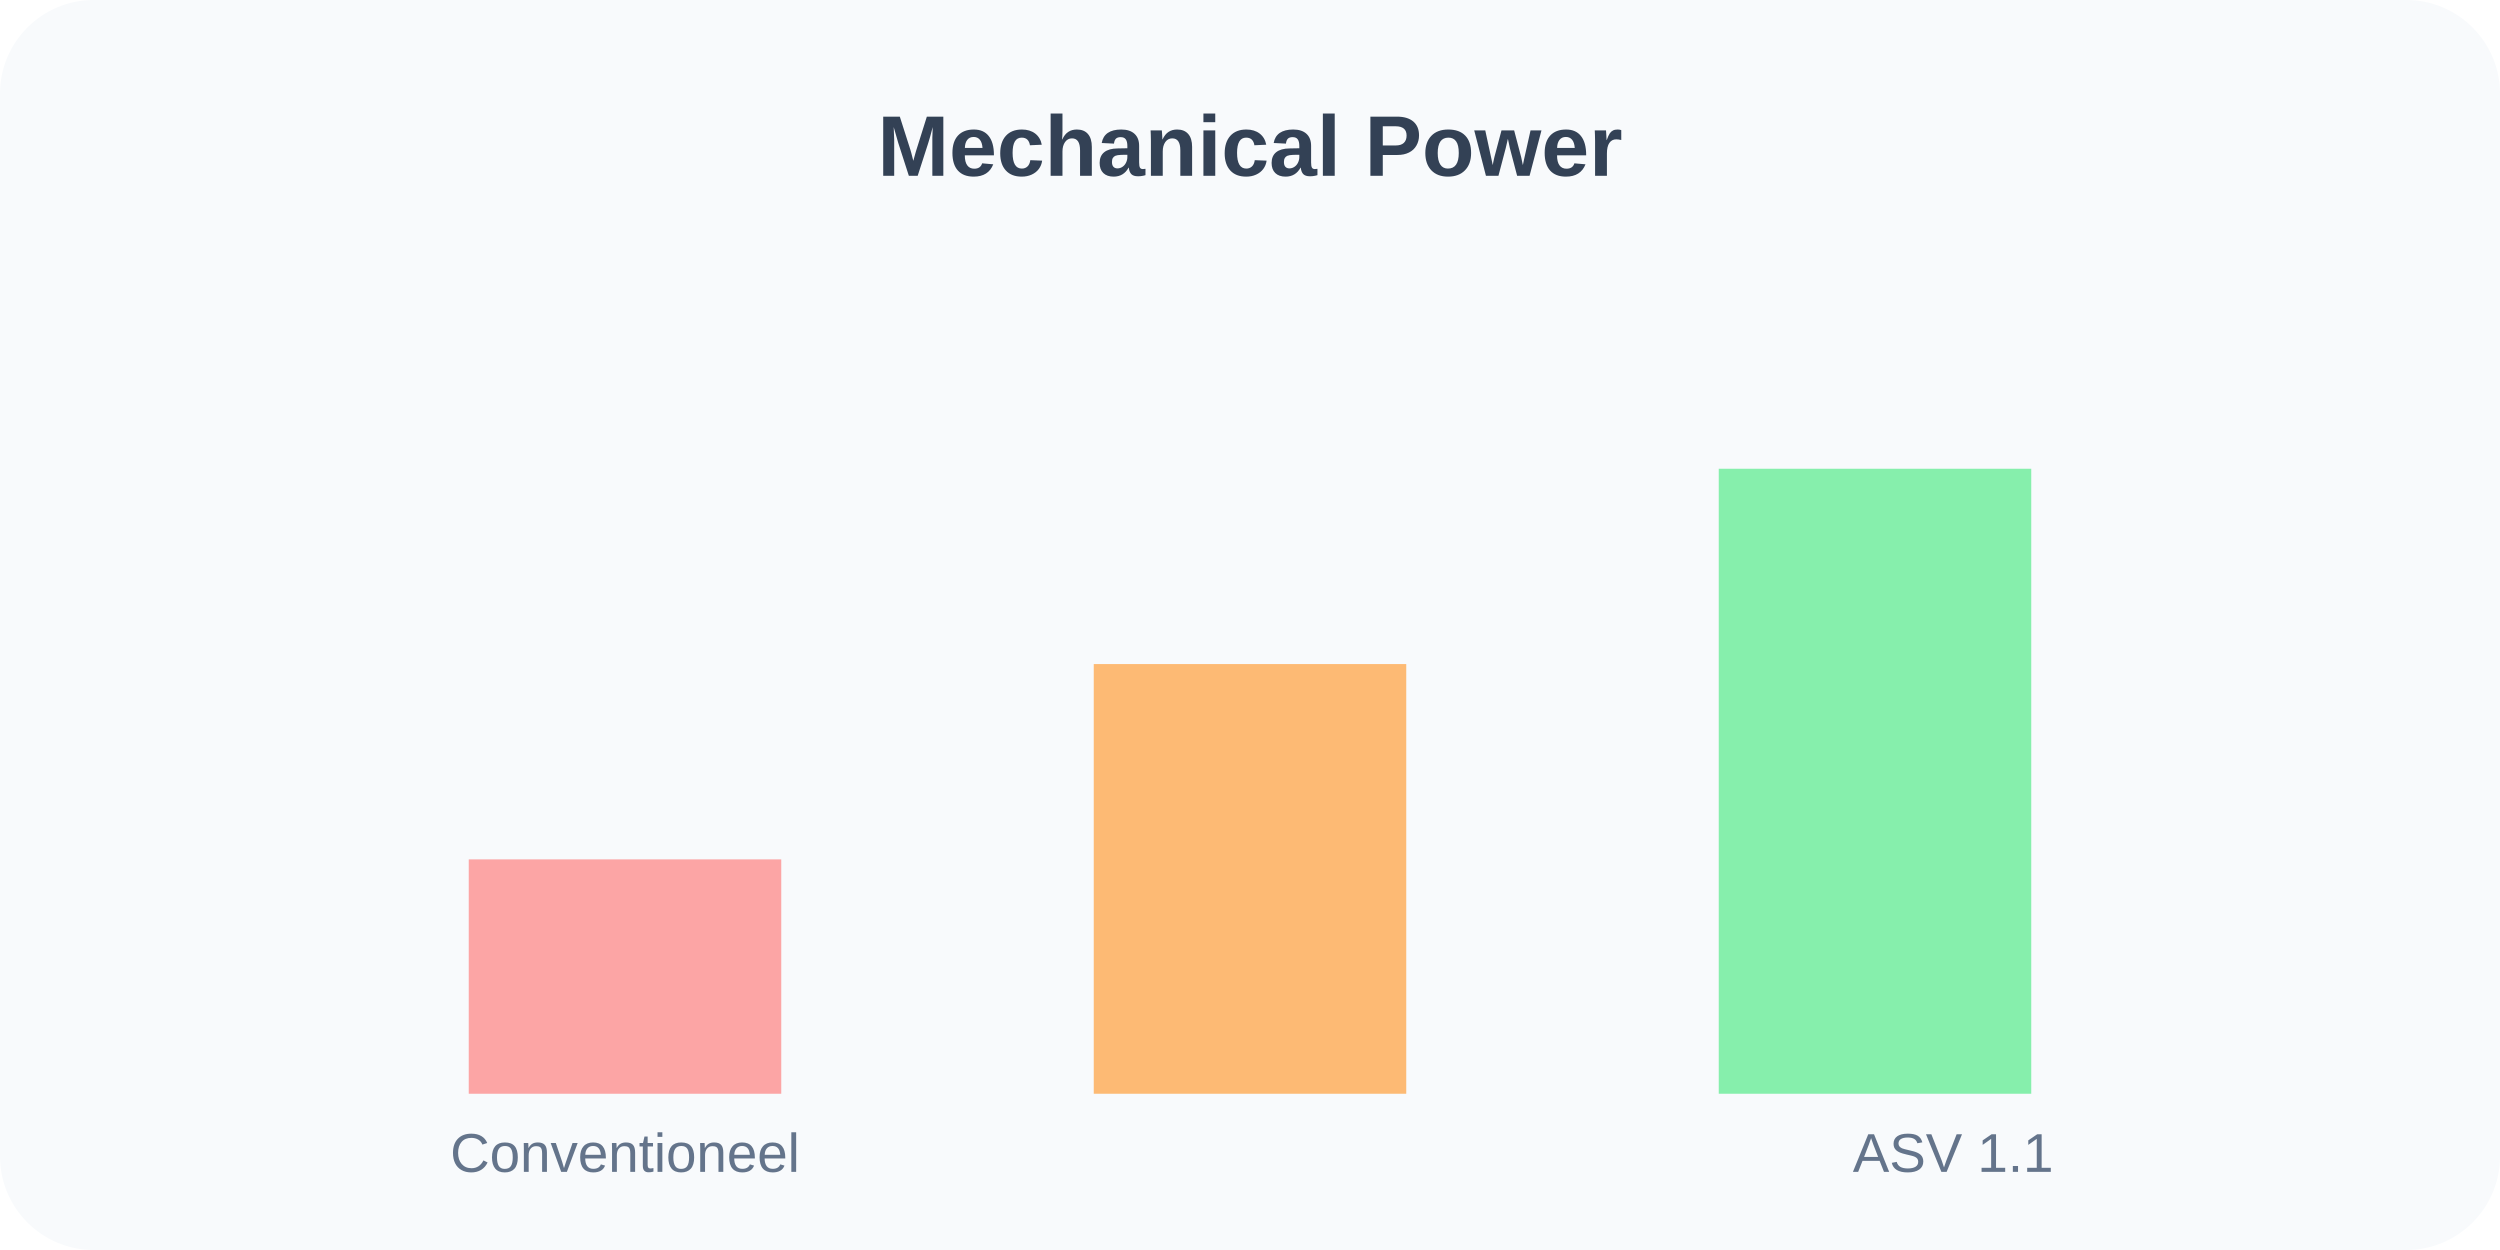
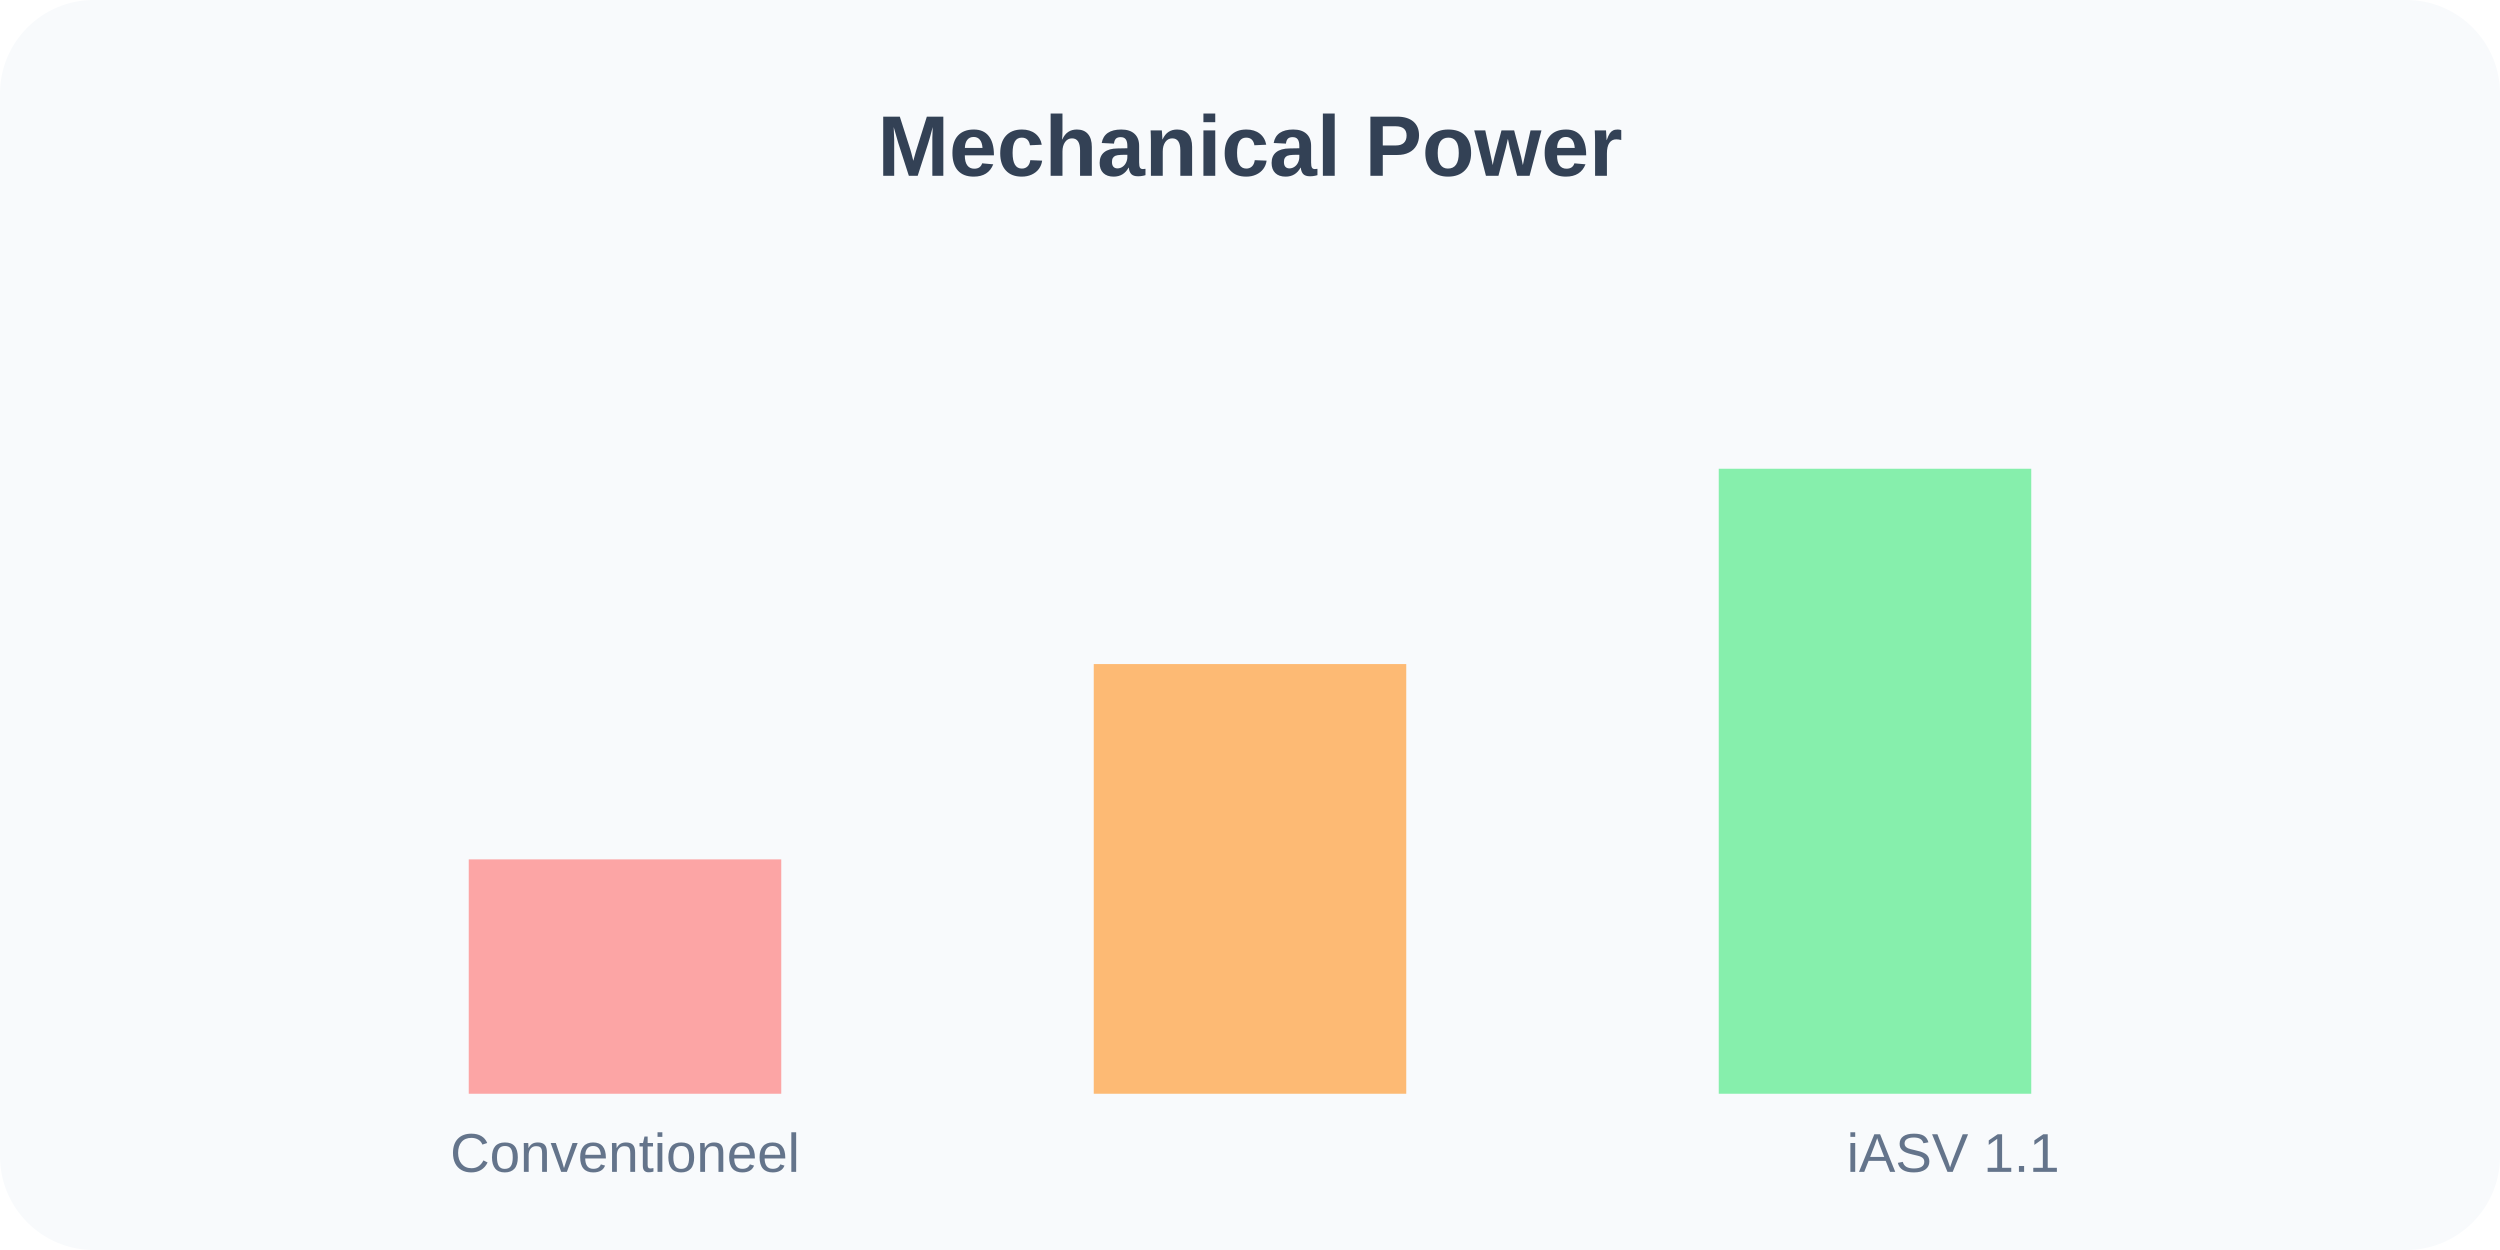
<svg xmlns="http://www.w3.org/2000/svg" viewBox="0 0 640 320">
  <rect width="640" height="320" rx="24" fill="#F8FAFC" />
  <text x="320" y="45" text-anchor="middle" fill="#334155" font-size="22" font-weight="700" font-family="Arial">Mechanical Power</text>
  <rect x="120" y="220" width="80" height="60" fill="#FCA5A5" />
  <rect x="280" y="170" width="80" height="110" fill="#FDBA74" />
  <rect x="440" y="120" width="80" height="160" fill="#86EFAC" />
  <text x="160" y="300" text-anchor="middle" fill="#64748B" font-size="14" font-family="Arial">Conventioneel</text>
-   <text x="500" y="300" text-anchor="middle" fill="#64748B" font-size="14" font-family="Arial">ASV 1.1</text>
+   <text x="500" y="300" text-anchor="middle" fill="#64748B" font-size="14" font-family="Arial">iASV 1.1</text>
</svg>
